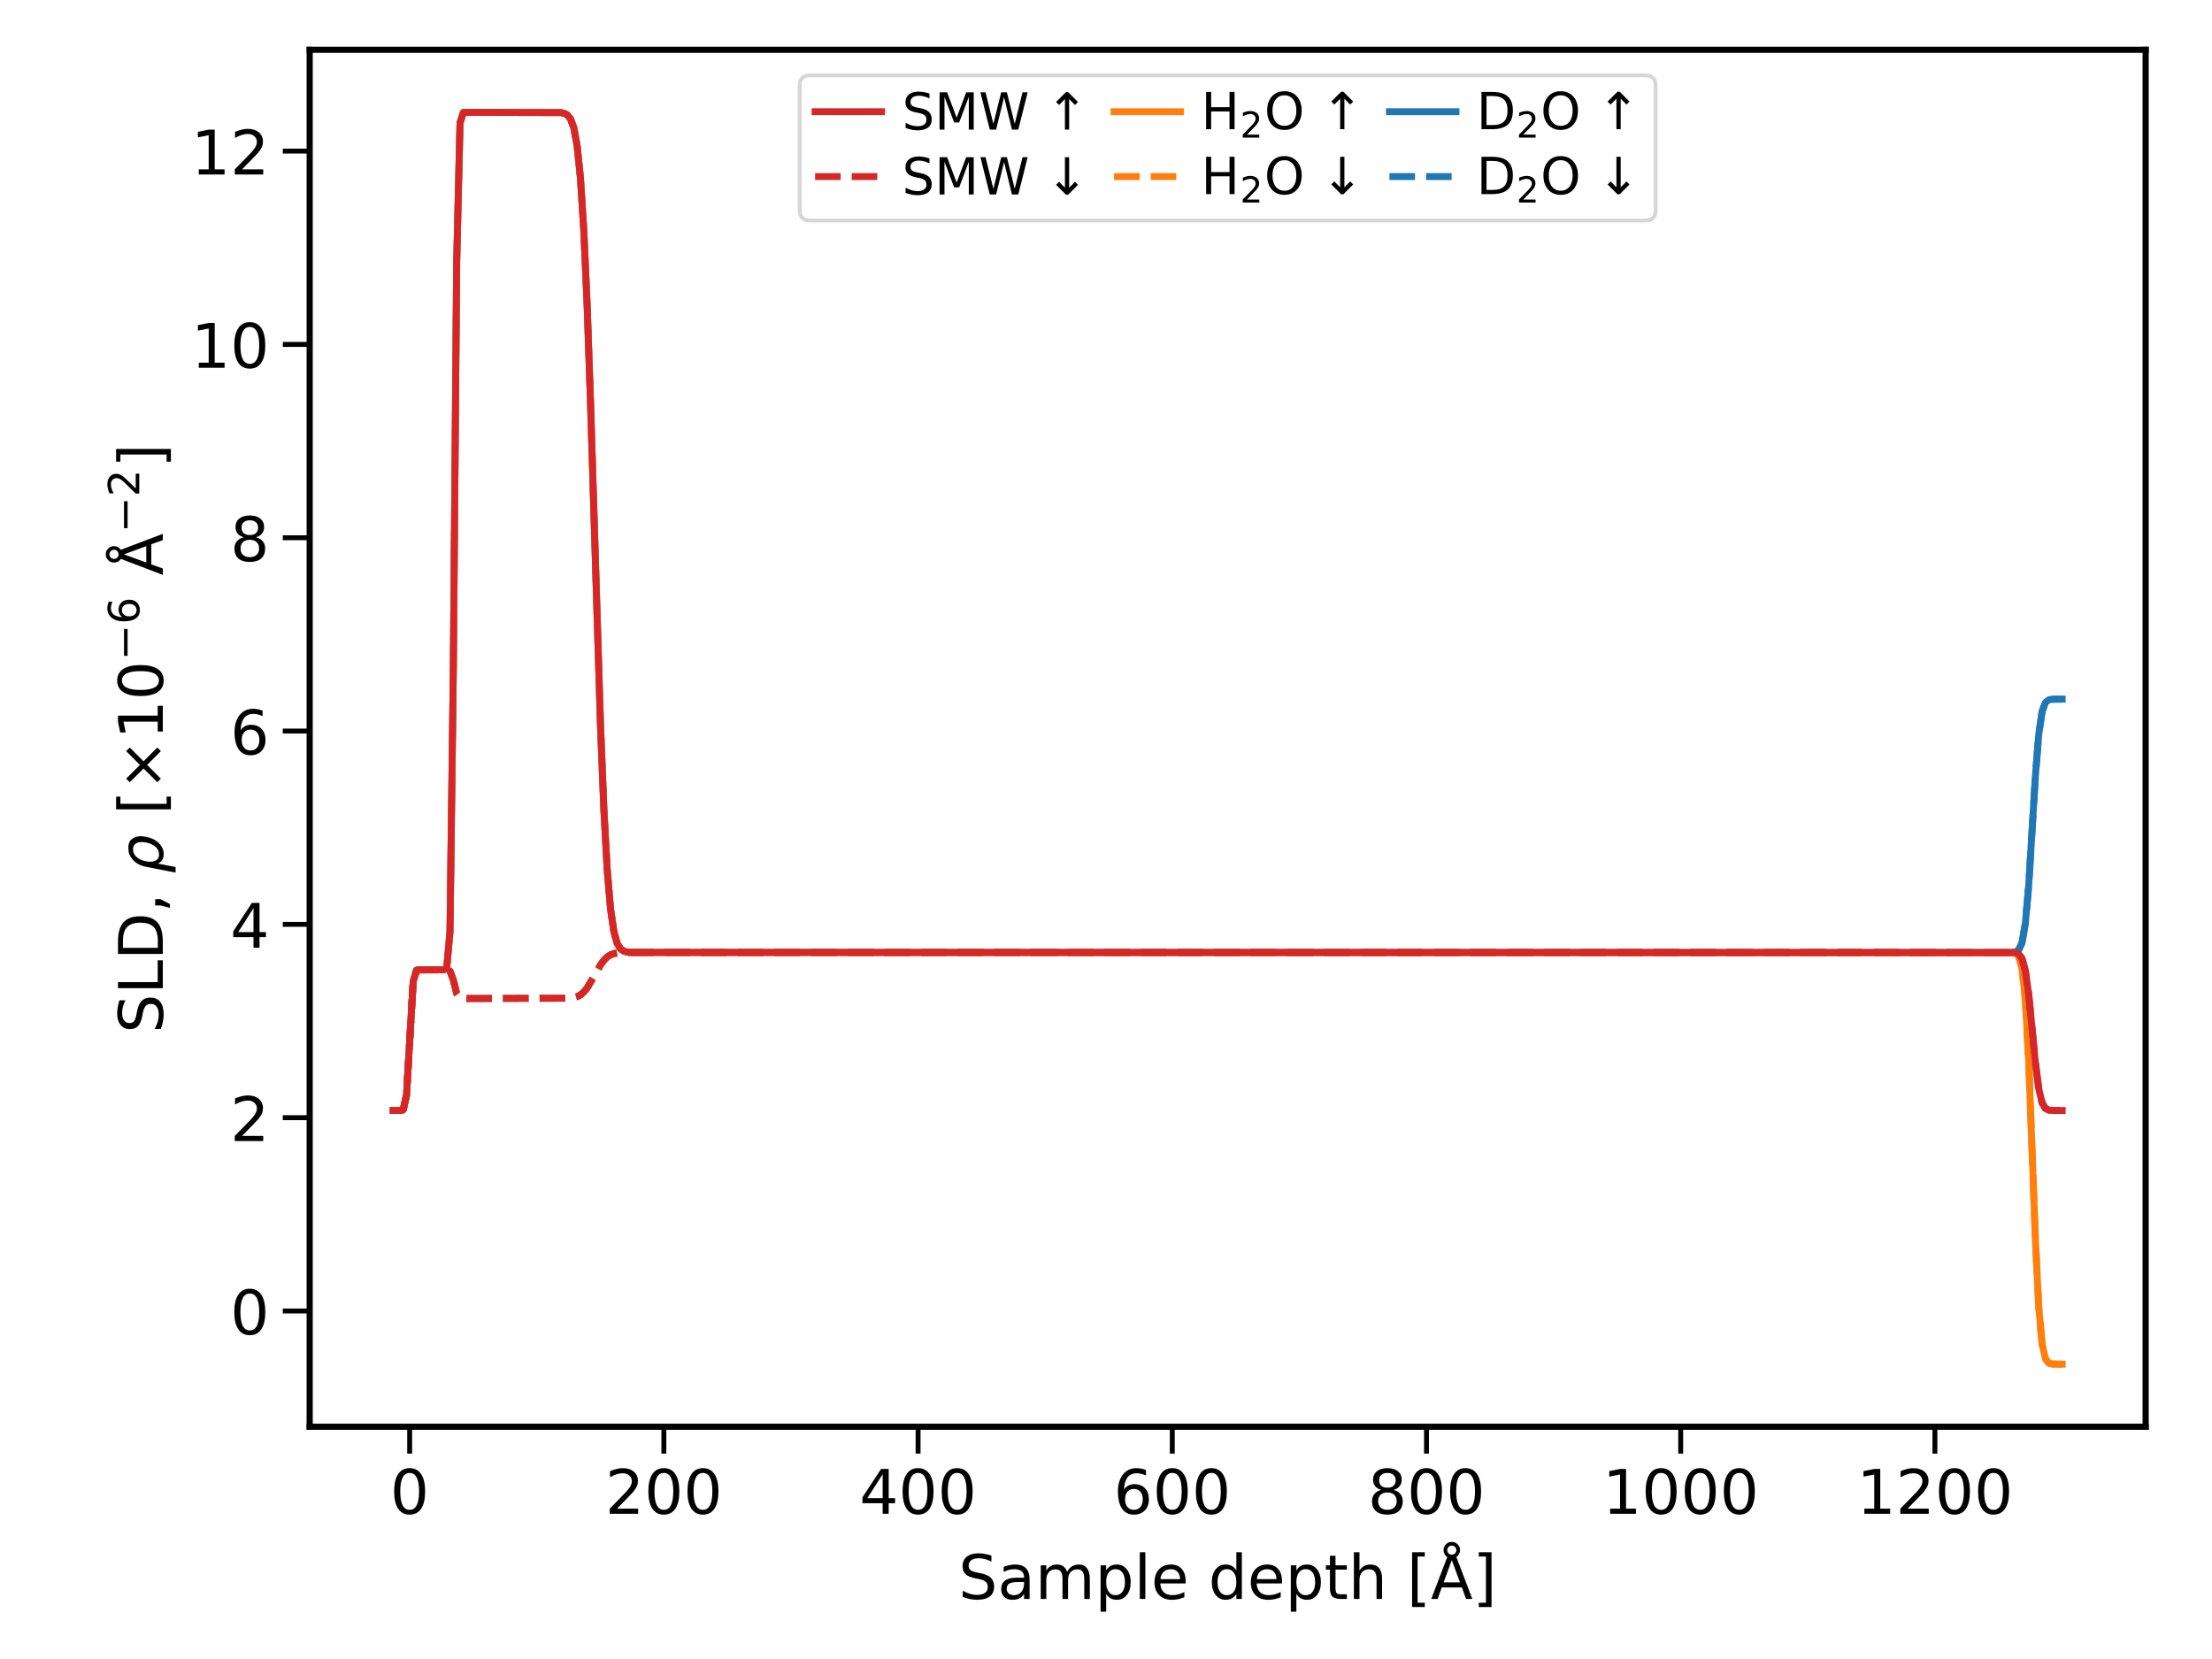
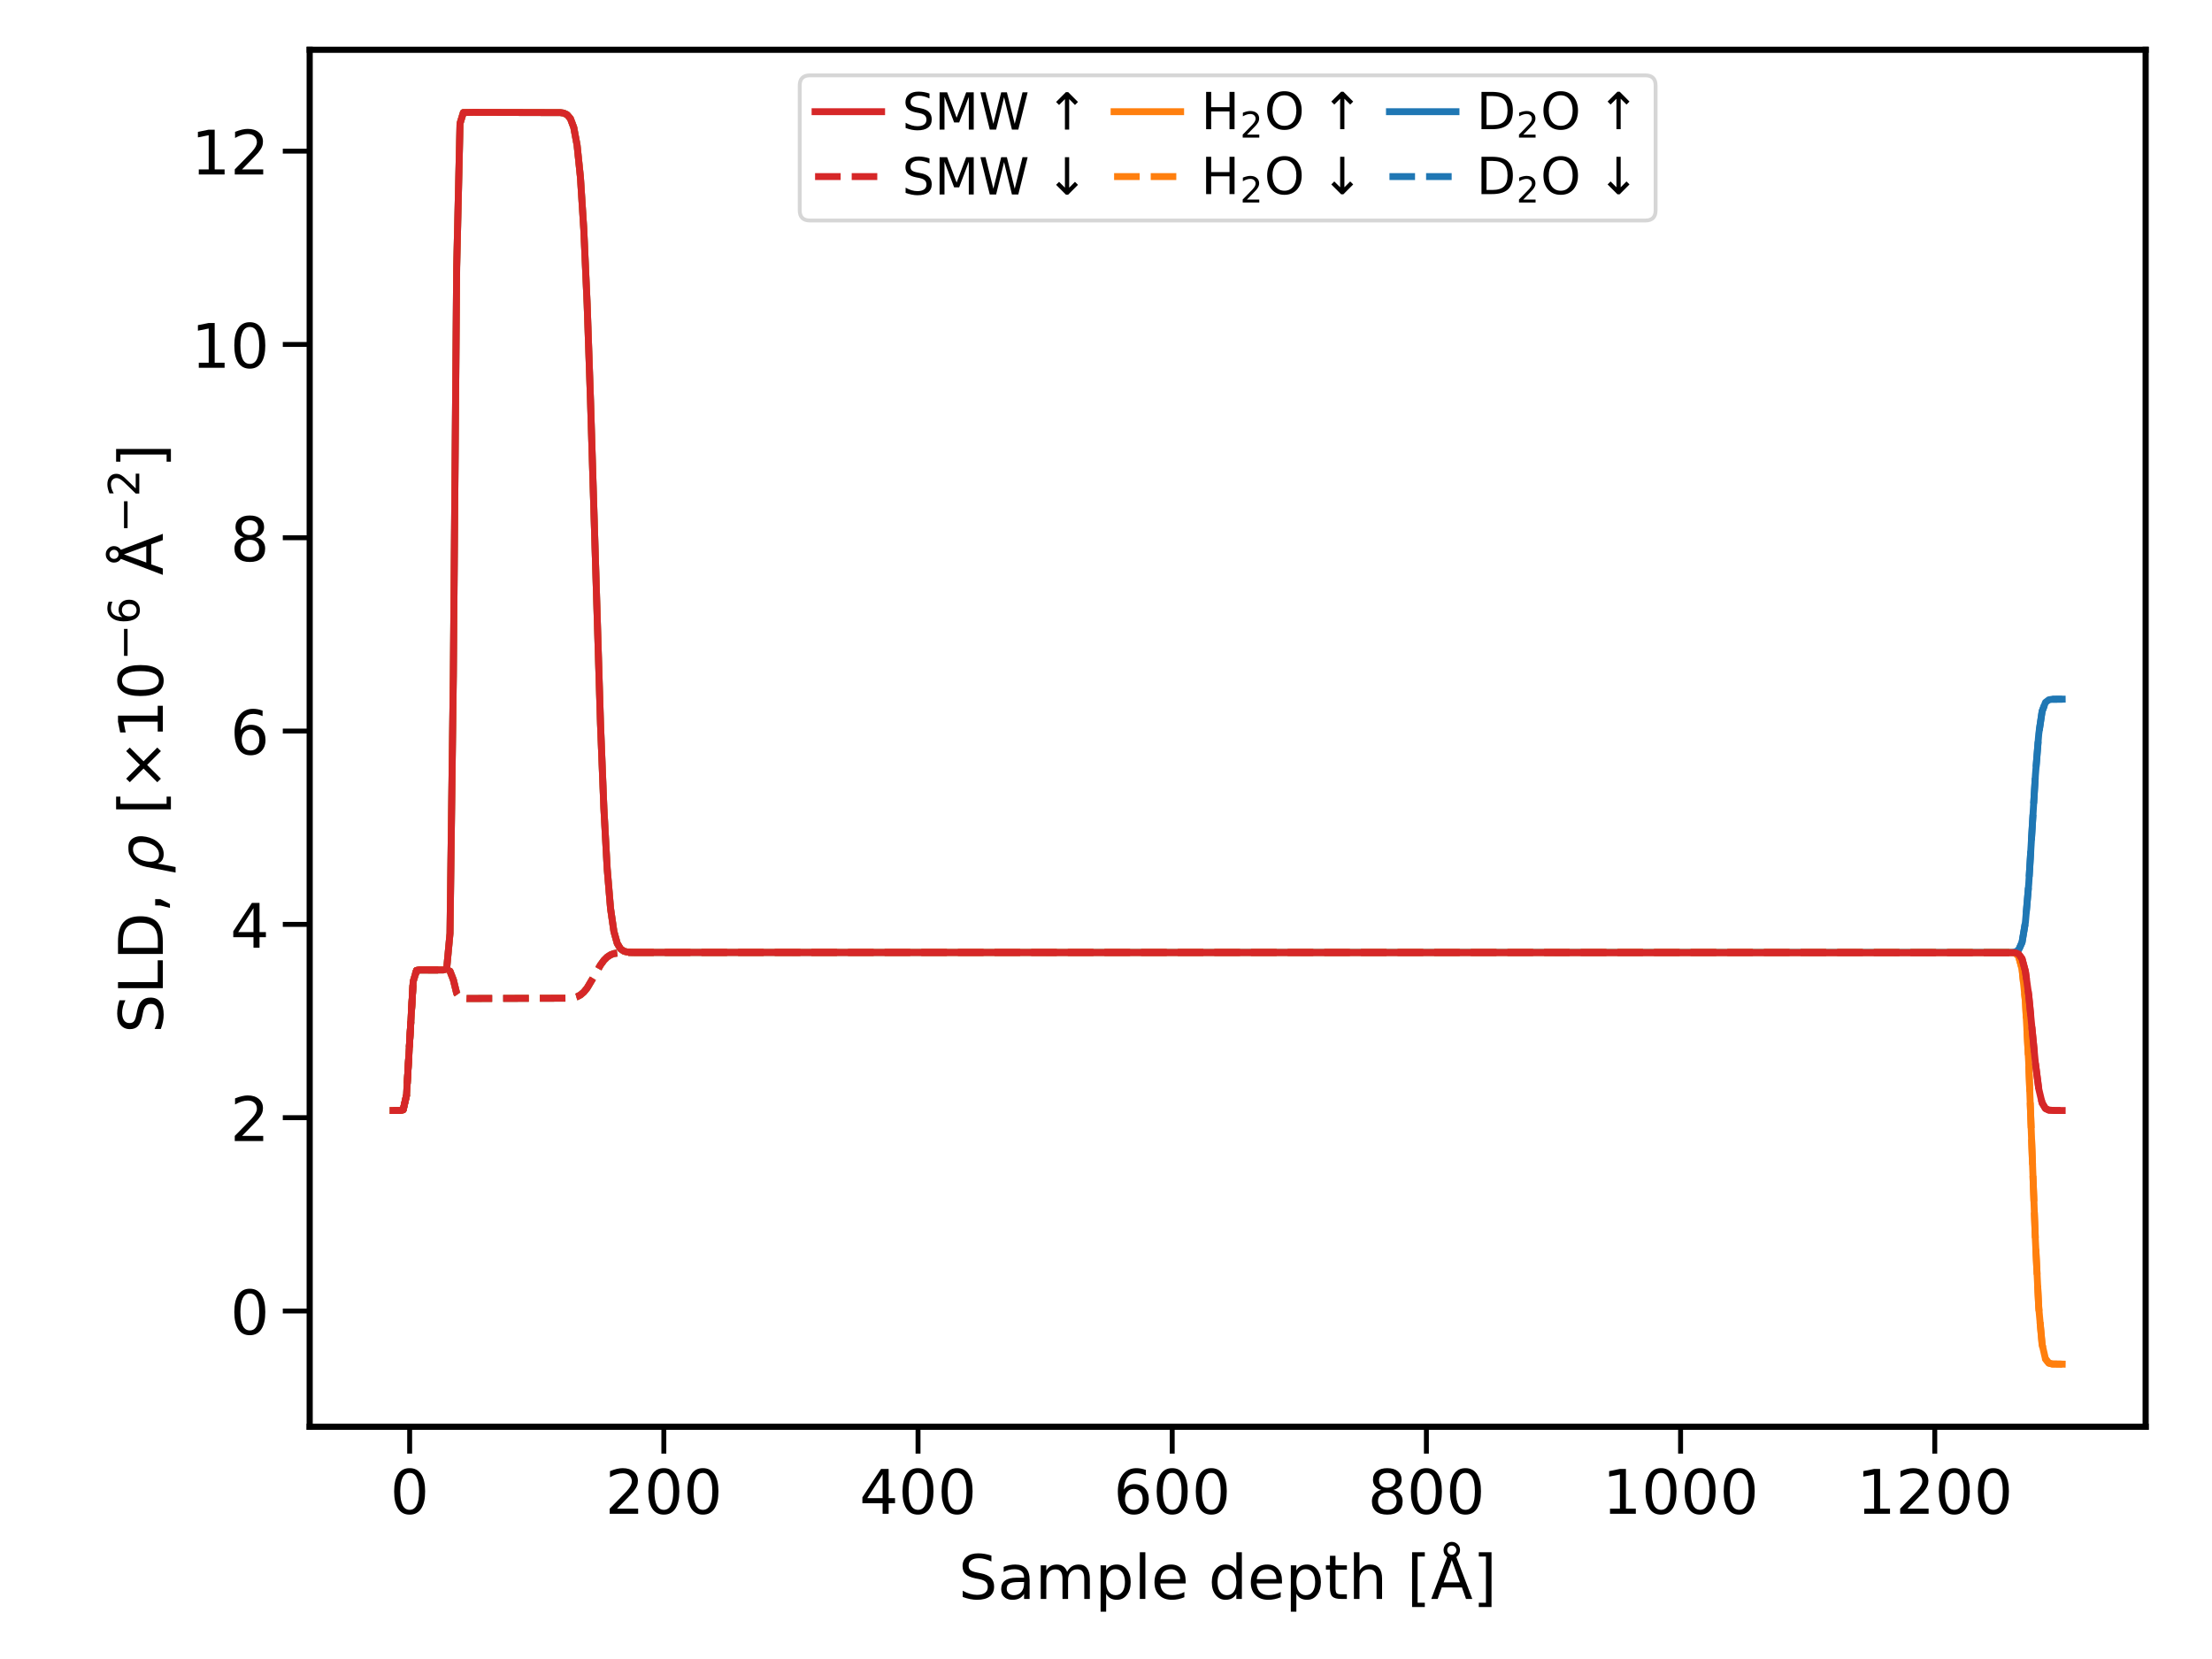
<svg xmlns="http://www.w3.org/2000/svg" xmlns:xlink="http://www.w3.org/1999/xlink" width="576pt" height="432pt" viewBox="0 0 576 432" version="1.1">
  <defs>
    <style type="text/css">*{stroke-linejoin: round; stroke-linecap: butt}</style>
  </defs>
  <g id="figure_1">
    <g id="patch_1">
      <path d="M 0 432  L 576 432  L 576 0  L 0 0  z " style="fill: #ffffff" />
    </g>
    <g id="axes_1">
      <g id="patch_2">
        <path d="M 80.64 371.52  L 558.72 371.52  L 558.72 12.96  L 80.64 12.96  z " style="fill: #ffffff" />
      </g>
      <g id="matplotlib.axis_1">
        <g id="xtick_1">
          <g id="line2d_1">
            <defs>
-               <path id="mbe1276b8e7" d="M 0 0  L 0 7  " style="stroke: #000000; stroke-width: 1.28" />
-             </defs>
-             <g>
-               <use xlink:href="#mbe1276b8e7" x="106.674" y="371.52" style="stroke: #000000; stroke-width: 1.28" />
+               <path id="m0b0747b951" d="M 0 0  L 0 7  " style="stroke: #000000; stroke-width: 1.28" />
+             </defs>
+             <g>
+               <use xlink:href="#m0b0747b951" x="106.673" y="371.52" style="stroke: #000000; stroke-width: 1.28" />
            </g>
          </g>
          <g id="text_1">
-             <g transform="translate(101.5836 394.1775) scale(0.16 -0.16)">
+             <g transform="translate(101.5832 394.1775) scale(0.16 -0.16)">
              <defs>
                <path id="DejaVuSans-30" d="M 2034 4250  Q 1547 4250 1301 3770  Q 1056 3291 1056 2328  Q 1056 1369 1301 889  Q 1547 409 2034 409  Q 2525 409 2770 889  Q 3016 1369 3016 2328  Q 3016 3291 2770 3770  Q 2525 4250 2034 4250  z M 2034 4750  Q 2819 4750 3233 4129  Q 3647 3509 3647 2328  Q 3647 1150 3233 529  Q 2819 -91 2034 -91  Q 1250 -91 836 529  Q 422 1150 422 2328  Q 422 3509 836 4129  Q 1250 4750 2034 4750  z " transform="scale(0.015625)" />
              </defs>
              <use xlink:href="#DejaVuSans-30" />
            </g>
          </g>
        </g>
        <g id="xtick_2">
          <g id="line2d_2">
            <g>
-               <use xlink:href="#mbe1276b8e7" x="172.869" y="371.52" style="stroke: #000000; stroke-width: 1.28" />
+               <use xlink:href="#m0b0747b951" x="172.862" y="371.52" style="stroke: #000000; stroke-width: 1.28" />
            </g>
          </g>
          <g id="text_2">
-             <g transform="translate(157.5994 394.1775) scale(0.16 -0.16)">
+             <g transform="translate(157.5924 394.1775) scale(0.16 -0.16)">
              <defs>
                <path id="DejaVuSans-32" d="M 1228 531  L 3431 531  L 3431 0  L 469 0  L 469 531  Q 828 903 1448 1529  Q 2069 2156 2228 2338  Q 2531 2678 2651 2914  Q 2772 3150 2772 3378  Q 2772 3750 2511 3984  Q 2250 4219 1831 4219  Q 1534 4219 1204 4116  Q 875 4013 500 3803  L 500 4441  Q 881 4594 1212 4672  Q 1544 4750 1819 4750  Q 2544 4750 2975 4387  Q 3406 4025 3406 3419  Q 3406 3131 3298 2873  Q 3191 2616 2906 2266  Q 2828 2175 2409 1742  Q 1991 1309 1228 531  z " transform="scale(0.015625)" />
              </defs>
              <use xlink:href="#DejaVuSans-32" />
              <use xlink:href="#DejaVuSans-30" transform="translate(63.62305 0)" />
              <use xlink:href="#DejaVuSans-30" transform="translate(127.2461 0)" />
            </g>
          </g>
        </g>
        <g id="xtick_3">
          <g id="line2d_3">
            <g>
-               <use xlink:href="#mbe1276b8e7" x="239.065" y="371.52" style="stroke: #000000; stroke-width: 1.28" />
+               <use xlink:href="#m0b0747b951" x="239.052" y="371.52" style="stroke: #000000; stroke-width: 1.28" />
            </g>
          </g>
          <g id="text_3">
-             <g transform="translate(223.7952 394.1775) scale(0.16 -0.16)">
+             <g transform="translate(223.7817 394.1775) scale(0.16 -0.16)">
              <defs>
                <path id="DejaVuSans-34" d="M 2419 4116  L 825 1625  L 2419 1625  L 2419 4116  z M 2253 4666  L 3047 4666  L 3047 1625  L 3713 1625  L 3713 1100  L 3047 1100  L 3047 0  L 2419 0  L 2419 1100  L 313 1100  L 313 1709  L 2253 4666  z " transform="scale(0.015625)" />
              </defs>
              <use xlink:href="#DejaVuSans-34" />
              <use xlink:href="#DejaVuSans-30" transform="translate(63.62305 0)" />
              <use xlink:href="#DejaVuSans-30" transform="translate(127.2461 0)" />
            </g>
          </g>
        </g>
        <g id="xtick_4">
          <g id="line2d_4">
            <g>
-               <use xlink:href="#mbe1276b8e7" x="305.261" y="371.52" style="stroke: #000000; stroke-width: 1.28" />
+               <use xlink:href="#m0b0747b951" x="305.241" y="371.52" style="stroke: #000000; stroke-width: 1.28" />
            </g>
          </g>
          <g id="text_4">
-             <g transform="translate(289.9909 394.1775) scale(0.16 -0.16)">
+             <g transform="translate(289.9709 394.1775) scale(0.16 -0.16)">
              <defs>
                <path id="DejaVuSans-36" d="M 2113 2584  Q 1688 2584 1439 2293  Q 1191 2003 1191 1497  Q 1191 994 1439 701  Q 1688 409 2113 409  Q 2538 409 2786 701  Q 3034 994 3034 1497  Q 3034 2003 2786 2293  Q 2538 2584 2113 2584  z M 3366 4563  L 3366 3988  Q 3128 4100 2886 4159  Q 2644 4219 2406 4219  Q 1781 4219 1451 3797  Q 1122 3375 1075 2522  Q 1259 2794 1537 2939  Q 1816 3084 2150 3084  Q 2853 3084 3261 2657  Q 3669 2231 3669 1497  Q 3669 778 3244 343  Q 2819 -91 2113 -91  Q 1303 -91 875 529  Q 447 1150 447 2328  Q 447 3434 972 4092  Q 1497 4750 2381 4750  Q 2619 4750 2861 4703  Q 3103 4656 3366 4563  z " transform="scale(0.015625)" />
              </defs>
              <use xlink:href="#DejaVuSans-36" />
              <use xlink:href="#DejaVuSans-30" transform="translate(63.62305 0)" />
              <use xlink:href="#DejaVuSans-30" transform="translate(127.2461 0)" />
            </g>
          </g>
        </g>
        <g id="xtick_5">
          <g id="line2d_5">
            <g>
-               <use xlink:href="#mbe1276b8e7" x="371.457" y="371.52" style="stroke: #000000; stroke-width: 1.28" />
+               <use xlink:href="#m0b0747b951" x="371.43" y="371.52" style="stroke: #000000; stroke-width: 1.28" />
            </g>
          </g>
          <g id="text_5">
-             <g transform="translate(356.1867 394.1775) scale(0.16 -0.16)">
+             <g transform="translate(356.1601 394.1775) scale(0.16 -0.16)">
              <defs>
                <path id="DejaVuSans-38" d="M 2034 2216  Q 1584 2216 1326 1975  Q 1069 1734 1069 1313  Q 1069 891 1326 650  Q 1584 409 2034 409  Q 2484 409 2743 651  Q 3003 894 3003 1313  Q 3003 1734 2745 1975  Q 2488 2216 2034 2216  z M 1403 2484  Q 997 2584 770 2862  Q 544 3141 544 3541  Q 544 4100 942 4425  Q 1341 4750 2034 4750  Q 2731 4750 3128 4425  Q 3525 4100 3525 3541  Q 3525 3141 3298 2862  Q 3072 2584 2669 2484  Q 3125 2378 3379 2068  Q 3634 1759 3634 1313  Q 3634 634 3220 271  Q 2806 -91 2034 -91  Q 1263 -91 848 271  Q 434 634 434 1313  Q 434 1759 690 2068  Q 947 2378 1403 2484  z M 1172 3481  Q 1172 3119 1398 2916  Q 1625 2713 2034 2713  Q 2441 2713 2670 2916  Q 2900 3119 2900 3481  Q 2900 3844 2670 4047  Q 2441 4250 2034 4250  Q 1625 4250 1398 4047  Q 1172 3844 1172 3481  z " transform="scale(0.015625)" />
              </defs>
              <use xlink:href="#DejaVuSans-38" />
              <use xlink:href="#DejaVuSans-30" transform="translate(63.62305 0)" />
              <use xlink:href="#DejaVuSans-30" transform="translate(127.2461 0)" />
            </g>
          </g>
        </g>
        <g id="xtick_6">
          <g id="line2d_6">
            <g>
-               <use xlink:href="#mbe1276b8e7" x="437.652" y="371.52" style="stroke: #000000; stroke-width: 1.28" />
+               <use xlink:href="#m0b0747b951" x="437.619" y="371.52" style="stroke: #000000; stroke-width: 1.28" />
            </g>
          </g>
          <g id="text_6">
-             <g transform="translate(417.2925 394.1775) scale(0.16 -0.16)">
+             <g transform="translate(417.2594 394.1775) scale(0.16 -0.16)">
              <defs>
                <path id="DejaVuSans-31" d="M 794 531  L 1825 531  L 1825 4091  L 703 3866  L 703 4441  L 1819 4666  L 2450 4666  L 2450 531  L 3481 531  L 3481 0  L 794 0  L 794 531  z " transform="scale(0.015625)" />
              </defs>
              <use xlink:href="#DejaVuSans-31" />
              <use xlink:href="#DejaVuSans-30" transform="translate(63.62305 0)" />
              <use xlink:href="#DejaVuSans-30" transform="translate(127.2461 0)" />
              <use xlink:href="#DejaVuSans-30" transform="translate(190.8691 0)" />
            </g>
          </g>
        </g>
        <g id="xtick_7">
          <g id="line2d_7">
            <g>
-               <use xlink:href="#mbe1276b8e7" x="503.848" y="371.52" style="stroke: #000000; stroke-width: 1.28" />
+               <use xlink:href="#m0b0747b951" x="503.809" y="371.52" style="stroke: #000000; stroke-width: 1.28" />
            </g>
          </g>
          <g id="text_7">
-             <g transform="translate(483.4882 394.1775) scale(0.16 -0.16)">
+             <g transform="translate(483.4486 394.1775) scale(0.16 -0.16)">
              <use xlink:href="#DejaVuSans-31" />
              <use xlink:href="#DejaVuSans-32" transform="translate(63.62305 0)" />
              <use xlink:href="#DejaVuSans-30" transform="translate(127.2461 0)" />
              <use xlink:href="#DejaVuSans-30" transform="translate(190.8691 0)" />
            </g>
          </g>
        </g>
        <g id="text_8">
          <g transform="translate(249.5962 416.3575) scale(0.16 -0.16)">
            <defs>
              <path id="DejaVuSans-53" d="M 3425 4513  L 3425 3897  Q 3066 4069 2747 4153  Q 2428 4238 2131 4238  Q 1616 4238 1336 4038  Q 1056 3838 1056 3469  Q 1056 3159 1242 3001  Q 1428 2844 1947 2747  L 2328 2669  Q 3034 2534 3370 2195  Q 3706 1856 3706 1288  Q 3706 609 3251 259  Q 2797 -91 1919 -91  Q 1588 -91 1214 -16  Q 841 59 441 206  L 441 856  Q 825 641 1194 531  Q 1563 422 1919 422  Q 2459 422 2753 634  Q 3047 847 3047 1241  Q 3047 1584 2836 1778  Q 2625 1972 2144 2069  L 1759 2144  Q 1053 2284 737 2584  Q 422 2884 422 3419  Q 422 4038 858 4394  Q 1294 4750 2059 4750  Q 2388 4750 2728 4690  Q 3069 4631 3425 4513  z " transform="scale(0.015625)" />
              <path id="DejaVuSans-61" d="M 2194 1759  Q 1497 1759 1228 1600  Q 959 1441 959 1056  Q 959 750 1161 570  Q 1363 391 1709 391  Q 2188 391 2477 730  Q 2766 1069 2766 1631  L 2766 1759  L 2194 1759  z M 3341 1997  L 3341 0  L 2766 0  L 2766 531  Q 2569 213 2275 61  Q 1981 -91 1556 -91  Q 1019 -91 701 211  Q 384 513 384 1019  Q 384 1609 779 1909  Q 1175 2209 1959 2209  L 2766 2209  L 2766 2266  Q 2766 2663 2505 2880  Q 2244 3097 1772 3097  Q 1472 3097 1187 3025  Q 903 2953 641 2809  L 641 3341  Q 956 3463 1253 3523  Q 1550 3584 1831 3584  Q 2591 3584 2966 3190  Q 3341 2797 3341 1997  z " transform="scale(0.015625)" />
              <path id="DejaVuSans-6d" d="M 3328 2828  Q 3544 3216 3844 3400  Q 4144 3584 4550 3584  Q 5097 3584 5394 3201  Q 5691 2819 5691 2113  L 5691 0  L 5113 0  L 5113 2094  Q 5113 2597 4934 2840  Q 4756 3084 4391 3084  Q 3944 3084 3684 2787  Q 3425 2491 3425 1978  L 3425 0  L 2847 0  L 2847 2094  Q 2847 2600 2669 2842  Q 2491 3084 2119 3084  Q 1678 3084 1418 2786  Q 1159 2488 1159 1978  L 1159 0  L 581 0  L 581 3500  L 1159 3500  L 1159 2956  Q 1356 3278 1631 3431  Q 1906 3584 2284 3584  Q 2666 3584 2933 3390  Q 3200 3197 3328 2828  z " transform="scale(0.015625)" />
              <path id="DejaVuSans-70" d="M 1159 525  L 1159 -1331  L 581 -1331  L 581 3500  L 1159 3500  L 1159 2969  Q 1341 3281 1617 3432  Q 1894 3584 2278 3584  Q 2916 3584 3314 3078  Q 3713 2572 3713 1747  Q 3713 922 3314 415  Q 2916 -91 2278 -91  Q 1894 -91 1617 61  Q 1341 213 1159 525  z M 3116 1747  Q 3116 2381 2855 2742  Q 2594 3103 2138 3103  Q 1681 3103 1420 2742  Q 1159 2381 1159 1747  Q 1159 1113 1420 752  Q 1681 391 2138 391  Q 2594 391 2855 752  Q 3116 1113 3116 1747  z " transform="scale(0.015625)" />
              <path id="DejaVuSans-6c" d="M 603 4863  L 1178 4863  L 1178 0  L 603 0  L 603 4863  z " transform="scale(0.015625)" />
              <path id="DejaVuSans-65" d="M 3597 1894  L 3597 1613  L 953 1613  Q 991 1019 1311 708  Q 1631 397 2203 397  Q 2534 397 2845 478  Q 3156 559 3463 722  L 3463 178  Q 3153 47 2828 -22  Q 2503 -91 2169 -91  Q 1331 -91 842 396  Q 353 884 353 1716  Q 353 2575 817 3079  Q 1281 3584 2069 3584  Q 2775 3584 3186 3129  Q 3597 2675 3597 1894  z M 3022 2063  Q 3016 2534 2758 2815  Q 2500 3097 2075 3097  Q 1594 3097 1305 2825  Q 1016 2553 972 2059  L 3022 2063  z " transform="scale(0.015625)" />
              <path id="DejaVuSans-20" transform="scale(0.015625)" />
              <path id="DejaVuSans-64" d="M 2906 2969  L 2906 4863  L 3481 4863  L 3481 0  L 2906 0  L 2906 525  Q 2725 213 2448 61  Q 2172 -91 1784 -91  Q 1150 -91 751 415  Q 353 922 353 1747  Q 353 2572 751 3078  Q 1150 3584 1784 3584  Q 2172 3584 2448 3432  Q 2725 3281 2906 2969  z M 947 1747  Q 947 1113 1208 752  Q 1469 391 1925 391  Q 2381 391 2643 752  Q 2906 1113 2906 1747  Q 2906 2381 2643 2742  Q 2381 3103 1925 3103  Q 1469 3103 1208 2742  Q 947 2381 947 1747  z " transform="scale(0.015625)" />
              <path id="DejaVuSans-74" d="M 1172 4494  L 1172 3500  L 2356 3500  L 2356 3053  L 1172 3053  L 1172 1153  Q 1172 725 1289 603  Q 1406 481 1766 481  L 2356 481  L 2356 0  L 1766 0  Q 1100 0 847 248  Q 594 497 594 1153  L 594 3053  L 172 3053  L 172 3500  L 594 3500  L 594 4494  L 1172 4494  z " transform="scale(0.015625)" />
              <path id="DejaVuSans-68" d="M 3513 2113  L 3513 0  L 2938 0  L 2938 2094  Q 2938 2591 2744 2837  Q 2550 3084 2163 3084  Q 1697 3084 1428 2787  Q 1159 2491 1159 1978  L 1159 0  L 581 0  L 581 4863  L 1159 4863  L 1159 2956  Q 1366 3272 1645 3428  Q 1925 3584 2291 3584  Q 2894 3584 3203 3211  Q 3513 2838 3513 2113  z " transform="scale(0.015625)" />
              <path id="DejaVuSans-5b" d="M 550 4863  L 1875 4863  L 1875 4416  L 1125 4416  L 1125 -397  L 1875 -397  L 1875 -844  L 550 -844  L 550 4863  z " transform="scale(0.015625)" />
              <path id="DejaVuSans-c5" d="M 2663 5081  Q 2663 5278 2523 5417  Q 2384 5556 2188 5556  Q 1988 5556 1852 5420  Q 1716 5284 1716 5081  Q 1716 4884 1853 4746  Q 1991 4609 2188 4609  Q 2384 4609 2523 4746  Q 2663 4884 2663 5081  z M 2188 4044  L 1338 1722  L 3041 1722  L 2188 4044  z M 1716 4366  Q 1525 4494 1428 4673  Q 1331 4853 1331 5081  Q 1331 5441 1579 5691  Q 1828 5941 2188 5941  Q 2544 5941 2795 5689  Q 3047 5438 3047 5081  Q 3047 4863 2948 4678  Q 2850 4494 2663 4366  L 4325 0  L 3669 0  L 3244 1197  L 1141 1197  L 716 0  L 50 0  L 1716 4366  z " transform="scale(0.015625)" />
              <path id="DejaVuSans-5d" d="M 1947 4863  L 1947 -844  L 622 -844  L 622 -397  L 1369 -397  L 1369 4416  L 622 4416  L 622 4863  L 1947 4863  z " transform="scale(0.015625)" />
            </defs>
            <use xlink:href="#DejaVuSans-53" />
            <use xlink:href="#DejaVuSans-61" transform="translate(63.47656 0)" />
            <use xlink:href="#DejaVuSans-6d" transform="translate(124.7559 0)" />
            <use xlink:href="#DejaVuSans-70" transform="translate(222.168 0)" />
            <use xlink:href="#DejaVuSans-6c" transform="translate(285.6445 0)" />
            <use xlink:href="#DejaVuSans-65" transform="translate(313.4277 0)" />
            <use xlink:href="#DejaVuSans-20" transform="translate(374.9512 0)" />
            <use xlink:href="#DejaVuSans-64" transform="translate(406.7383 0)" />
            <use xlink:href="#DejaVuSans-65" transform="translate(470.2148 0)" />
            <use xlink:href="#DejaVuSans-70" transform="translate(531.7383 0)" />
            <use xlink:href="#DejaVuSans-74" transform="translate(595.2148 0)" />
            <use xlink:href="#DejaVuSans-68" transform="translate(634.4238 0)" />
            <use xlink:href="#DejaVuSans-20" transform="translate(697.8027 0)" />
            <use xlink:href="#DejaVuSans-5b" transform="translate(729.5898 0)" />
            <use xlink:href="#DejaVuSans-c5" transform="translate(768.6035 0)" />
            <use xlink:href="#DejaVuSans-5d" transform="translate(837.0117 0)" />
          </g>
        </g>
      </g>
      <g id="matplotlib.axis_2">
        <g id="ytick_1">
          <g id="line2d_8">
            <defs>
-               <path id="m4beed87102" d="M 0 0  L -7 0  " style="stroke: #000000; stroke-width: 1.28" />
-             </defs>
-             <g>
-               <use xlink:href="#m4beed87102" x="80.64" y="341.379" style="stroke: #000000; stroke-width: 1.28" />
+               <path id="me3e2c4d3cc" d="M 0 0  L -7 0  " style="stroke: #000000; stroke-width: 1.28" />
+             </defs>
+             <g>
+               <use xlink:href="#me3e2c4d3cc" x="80.64" y="341.379" style="stroke: #000000; stroke-width: 1.28" />
            </g>
          </g>
          <g id="text_9">
-             <g transform="translate(59.96 347.4576) scale(0.16 -0.16)">
+             <g transform="translate(59.96 347.458) scale(0.16 -0.16)">
              <use xlink:href="#DejaVuSans-30" />
            </g>
          </g>
        </g>
        <g id="ytick_2">
          <g id="line2d_9">
            <g>
-               <use xlink:href="#m4beed87102" x="80.64" y="291.041" style="stroke: #000000; stroke-width: 1.28" />
+               <use xlink:href="#me3e2c4d3cc" x="80.64" y="291.043" style="stroke: #000000; stroke-width: 1.28" />
            </g>
          </g>
          <g id="text_10">
-             <g transform="translate(59.96 297.1195) scale(0.16 -0.16)">
+             <g transform="translate(59.96 297.1214) scale(0.16 -0.16)">
              <use xlink:href="#DejaVuSans-32" />
            </g>
          </g>
        </g>
        <g id="ytick_3">
          <g id="line2d_10">
            <g>
-               <use xlink:href="#m4beed87102" x="80.64" y="240.703" style="stroke: #000000; stroke-width: 1.28" />
+               <use xlink:href="#me3e2c4d3cc" x="80.64" y="240.706" style="stroke: #000000; stroke-width: 1.28" />
            </g>
          </g>
          <g id="text_11">
-             <g transform="translate(59.96 246.7814) scale(0.16 -0.16)">
+             <g transform="translate(59.96 246.7848) scale(0.16 -0.16)">
              <use xlink:href="#DejaVuSans-34" />
            </g>
          </g>
        </g>
        <g id="ytick_4">
          <g id="line2d_11">
            <g>
-               <use xlink:href="#m4beed87102" x="80.64" y="190.364" style="stroke: #000000; stroke-width: 1.28" />
+               <use xlink:href="#me3e2c4d3cc" x="80.64" y="190.369" style="stroke: #000000; stroke-width: 1.28" />
            </g>
          </g>
          <g id="text_12">
-             <g transform="translate(59.96 196.4432) scale(0.16 -0.16)">
+             <g transform="translate(59.96 196.4482) scale(0.16 -0.16)">
              <use xlink:href="#DejaVuSans-36" />
            </g>
          </g>
        </g>
        <g id="ytick_5">
          <g id="line2d_12">
            <g>
-               <use xlink:href="#m4beed87102" x="80.64" y="140.026" style="stroke: #000000; stroke-width: 1.28" />
+               <use xlink:href="#me3e2c4d3cc" x="80.64" y="140.033" style="stroke: #000000; stroke-width: 1.28" />
            </g>
          </g>
          <g id="text_13">
-             <g transform="translate(59.96 146.1051) scale(0.16 -0.16)">
+             <g transform="translate(59.96 146.1116) scale(0.16 -0.16)">
              <use xlink:href="#DejaVuSans-38" />
            </g>
          </g>
        </g>
        <g id="ytick_6">
          <g id="line2d_13">
            <g>
-               <use xlink:href="#m4beed87102" x="80.64" y="89.688" style="stroke: #000000; stroke-width: 1.28" />
+               <use xlink:href="#me3e2c4d3cc" x="80.64" y="89.696" style="stroke: #000000; stroke-width: 1.28" />
            </g>
          </g>
          <g id="text_14">
-             <g transform="translate(49.78 95.76697) scale(0.16 -0.16)">
+             <g transform="translate(49.78 95.77494) scale(0.16 -0.16)">
              <use xlink:href="#DejaVuSans-31" />
              <use xlink:href="#DejaVuSans-30" transform="translate(63.62305 0)" />
            </g>
          </g>
        </g>
        <g id="ytick_7">
          <g id="line2d_14">
            <g>
-               <use xlink:href="#m4beed87102" x="80.64" y="39.35" style="stroke: #000000; stroke-width: 1.28" />
+               <use xlink:href="#me3e2c4d3cc" x="80.64" y="39.36" style="stroke: #000000; stroke-width: 1.28" />
            </g>
          </g>
          <g id="text_15">
-             <g transform="translate(49.78 45.42884) scale(0.16 -0.16)">
+             <g transform="translate(49.78 45.43832) scale(0.16 -0.16)">
              <use xlink:href="#DejaVuSans-31" />
              <use xlink:href="#DejaVuSans-32" transform="translate(63.62305 0)" />
            </g>
          </g>
        </g>
        <g id="text_16">
          <g transform="translate(42.42 269.04) rotate(-90) scale(0.16 -0.16)">
            <defs>
              <path id="DejaVuSans-4c" d="M 628 4666  L 1259 4666  L 1259 531  L 3531 531  L 3531 0  L 628 0  L 628 4666  z " transform="scale(0.015625)" />
              <path id="DejaVuSans-44" d="M 1259 4147  L 1259 519  L 2022 519  Q 2988 519 3436 956  Q 3884 1394 3884 2338  Q 3884 3275 3436 3711  Q 2988 4147 2022 4147  L 1259 4147  z M 628 4666  L 1925 4666  Q 3281 4666 3915 4102  Q 4550 3538 4550 2338  Q 4550 1131 3912 565  Q 3275 0 1925 0  L 628 0  L 628 4666  z " transform="scale(0.015625)" />
              <path id="DejaVuSans-2c" d="M 750 794  L 1409 794  L 1409 256  L 897 -744  L 494 -744  L 750 256  L 750 794  z " transform="scale(0.015625)" />
              <path id="DejaVuSans-Oblique-3c1" d="M 1203 2875  Q 1453 3194 1981 3475  Q 2188 3584 2756 3584  Q 3394 3584 3694 3078  Q 3994 2572 3834 1747  Q 3672 922 3175 415  Q 2678 -91 2041 -91  Q 1656 -91 1409 63  Q 1163 213 1044 525  L 681 -1331  L 103 -1331  L 697 1716  Q 838 2438 1203 2875  z M 3238 1747  Q 3359 2381 3169 2744  Q 2978 3103 2522 3103  Q 2066 3103 1734 2744  Q 1403 2381 1281 1747  Q 1156 1113 1347 750  Q 1538 391 1994 391  Q 2450 391 2781 750  Q 3113 1113 3238 1747  z " transform="scale(0.015625)" />
              <path id="DejaVuSans-d7" d="M 4488 3438  L 3059 2003  L 4488 575  L 4116 197  L 2681 1631  L 1247 197  L 878 575  L 2303 2003  L 878 3438  L 1247 3816  L 2681 2381  L 4116 3816  L 4488 3438  z " transform="scale(0.015625)" />
              <path id="DejaVuSans-2212" d="M 678 2272  L 4684 2272  L 4684 1741  L 678 1741  L 678 2272  z " transform="scale(0.015625)" />
            </defs>
            <use xlink:href="#DejaVuSans-53" transform="translate(0 0.171875)" />
            <use xlink:href="#DejaVuSans-4c" transform="translate(63.47656 0.171875)" />
            <use xlink:href="#DejaVuSans-44" transform="translate(119.1895 0.171875)" />
            <use xlink:href="#DejaVuSans-2c" transform="translate(196.1914 0.171875)" />
            <use xlink:href="#DejaVuSans-20" transform="translate(227.9785 0.171875)" />
            <use xlink:href="#DejaVuSans-Oblique-3c1" transform="translate(259.7656 0.171875)" />
            <use xlink:href="#DejaVuSans-5b" transform="translate(355.7126 0.171875)" />
            <use xlink:href="#DejaVuSans-d7" transform="translate(394.7262 0.171875)" />
            <use xlink:href="#DejaVuSans-31" transform="translate(478.5153 0.171875)" />
            <use xlink:href="#DejaVuSans-30" transform="translate(542.1383 0.171875)" />
            <use xlink:href="#DejaVuSans-2212" transform="translate(606.7184 38.45312) scale(0.7)" />
            <use xlink:href="#DejaVuSans-36" transform="translate(665.3708 38.45312) scale(0.7)" />
            <use xlink:href="#DejaVuSans-c5" transform="translate(745.1117 0.171875)" />
            <use xlink:href="#DejaVuSans-2212" transform="translate(814.4769 38.45312) scale(0.7)" />
            <use xlink:href="#DejaVuSans-32" transform="translate(873.1292 38.45312) scale(0.7)" />
            <use xlink:href="#DejaVuSans-5d" transform="translate(920.3997 0.171875)" />
          </g>
        </g>
      </g>
      <g id="line2d_15">
-         <path d="M 102.371 289.178  L 104.113 289.176  L 104.984 288.982  L 105.855 285.22  L 107.597 255.535  L 108.468 252.67  L 109.339 252.548  L 116.307 252.557  L 117.178 252.883  L 118.049 255.174  L 118.919 258.708  L 119.79 259.921  L 121.532 260.012  L 148.533 259.922  L 149.404 259.795  L 150.275 259.538  L 151.146 259.074  L 152.017 258.329  L 152.888 257.259  L 154.63 254.318  L 156.372 251.251  L 157.243 250.06  L 158.114 249.194  L 158.984 248.631  L 159.855 248.306  L 161.597 248.059  L 165.081 248.01  L 489.956 248.01  L 523.924 247.993  L 524.795 247.89  L 525.666 247.368  L 526.537 245.456  L 527.408 240.355  L 528.279 230.446  L 530.021 201.997  L 530.892 191.171  L 531.763 185.258  L 532.634 182.907  L 533.505 182.227  L 534.376 182.083  L 536.989 182.059  L 536.989 182.059  " clip-path="url(#p09c1b38171)" style="fill: none; stroke-dasharray: 6.66,2.88; stroke-dashoffset: 0; stroke: #1f77b4; stroke-width: 1.8" />
+         <path d="M 102.371 289.18  L 104.113 289.178  L 104.984 288.984  L 105.855 285.221  L 107.597 255.557  L 108.468 252.698  L 109.339 252.576  L 116.307 252.584  L 117.178 252.893  L 118.049 255.126  L 118.919 258.665  L 119.79 259.914  L 121.532 260.01  L 148.533 259.922  L 149.404 259.795  L 150.275 259.54  L 151.146 259.081  L 152.017 258.34  L 152.888 257.275  L 154.63 254.341  L 156.372 251.272  L 157.243 250.077  L 158.114 249.206  L 158.984 248.639  L 159.855 248.31  L 161.597 248.061  L 165.081 248.011  L 482.117 248.011  L 523.924 247.993  L 524.795 247.884  L 525.666 247.341  L 526.537 245.374  L 527.408 240.183  L 528.279 230.19  L 530.021 201.796  L 530.892 191.068  L 531.763 185.224  L 532.634 182.902  L 533.505 182.23  L 534.376 182.088  L 536.989 182.064  L 536.989 182.064  " clip-path="url(#pd4b44c6c73)" style="fill: none; stroke-dasharray: 6.66,2.88; stroke-dashoffset: 0; stroke: #1f77b4; stroke-width: 1.8" />
      </g>
      <g id="line2d_16">
-         <path d="M 102.371 289.178  L 104.113 289.176  L 104.984 288.982  L 105.855 285.22  L 107.597 255.535  L 108.468 252.67  L 109.339 252.548  L 115.436 252.546  L 116.307 252.257  L 117.178 242.511  L 118.049 173.971  L 118.919 68.277  L 119.79 31.978  L 120.661 29.298  L 123.274 29.258  L 145.92 29.32  L 146.791 29.463  L 147.662 29.869  L 148.533 30.897  L 149.404 33.22  L 150.275 37.907  L 151.146 46.351  L 152.017 59.932  L 152.888 79.432  L 153.759 104.428  L 156.372 188.928  L 157.243 210.643  L 158.114 226.431  L 158.984 236.679  L 159.855 242.618  L 160.726 245.691  L 161.597 247.11  L 162.468 247.696  L 163.339 247.911  L 165.081 248.003  L 183.372 248.01  L 523.924 247.993  L 524.795 247.89  L 525.666 247.368  L 526.537 245.456  L 527.408 240.355  L 528.279 230.446  L 530.021 201.997  L 530.892 191.171  L 531.763 185.258  L 532.634 182.907  L 533.505 182.227  L 534.376 182.083  L 536.989 182.059  L 536.989 182.059  " clip-path="url(#p09c1b38171)" style="fill: none; stroke: #1f77b4; stroke-width: 1.8; stroke-linecap: square" />
+         <path d="M 102.371 289.18  L 104.113 289.178  L 104.984 288.984  L 105.855 285.221  L 107.597 255.557  L 108.468 252.698  L 109.339 252.576  L 115.436 252.574  L 116.307 252.307  L 117.178 243.036  L 118.049 175.961  L 118.919 69.664  L 119.79 32.15  L 120.661 29.302  L 123.274 29.258  L 145.92 29.319  L 146.791 29.46  L 147.662 29.861  L 148.533 30.878  L 149.404 33.178  L 150.275 37.826  L 151.146 46.208  L 152.017 59.708  L 152.888 79.119  L 153.759 104.04  L 156.372 188.555  L 157.243 210.35  L 158.114 226.227  L 158.984 236.552  L 159.855 242.548  L 160.726 245.657  L 161.597 247.096  L 162.468 247.691  L 163.339 247.91  L 165.081 248.003  L 183.372 248.011  L 523.924 247.993  L 524.795 247.884  L 525.666 247.341  L 526.537 245.374  L 527.408 240.183  L 528.279 230.19  L 530.021 201.796  L 530.892 191.068  L 531.763 185.224  L 532.634 182.902  L 533.505 182.23  L 534.376 182.088  L 536.989 182.064  L 536.989 182.064  " clip-path="url(#pd4b44c6c73)" style="fill: none; stroke: #1f77b4; stroke-width: 1.8; stroke-linecap: square" />
      </g>
      <g id="line2d_17">
-         <path d="M 102.371 289.178  L 104.113 289.176  L 104.984 288.982  L 105.855 285.22  L 107.597 255.535  L 108.468 252.67  L 109.339 252.548  L 116.307 252.557  L 117.178 252.883  L 118.049 255.174  L 118.919 258.708  L 119.79 259.921  L 121.532 260.012  L 148.533 259.922  L 149.404 259.795  L 150.275 259.538  L 151.146 259.074  L 152.017 258.329  L 152.888 257.259  L 154.63 254.318  L 156.372 251.251  L 157.243 250.06  L 158.114 249.194  L 158.984 248.631  L 159.855 248.306  L 161.597 248.059  L 165.081 248.01  L 489.956 248.01  L 523.924 248.037  L 524.795 248.205  L 525.666 249.053  L 526.537 252.161  L 527.408 260.454  L 528.279 276.562  L 530.021 322.81  L 530.892 340.409  L 531.763 350.021  L 532.634 353.843  L 533.505 354.949  L 534.376 355.182  L 536.989 355.222  L 536.989 355.222  " clip-path="url(#p09c1b38171)" style="fill: none; stroke-dasharray: 6.66,2.88; stroke-dashoffset: 0; stroke: #ff7f0e; stroke-width: 1.8" />
+         <path d="M 102.371 289.18  L 104.113 289.178  L 104.984 288.984  L 105.855 285.221  L 107.597 255.557  L 108.468 252.698  L 109.339 252.576  L 116.307 252.584  L 117.178 252.893  L 118.049 255.126  L 118.919 258.665  L 119.79 259.914  L 121.532 260.01  L 148.533 259.922  L 149.404 259.795  L 150.275 259.54  L 151.146 259.081  L 152.017 258.34  L 152.888 257.275  L 154.63 254.341  L 156.372 251.272  L 157.243 250.077  L 158.114 249.206  L 158.984 248.639  L 159.855 248.31  L 161.597 248.061  L 165.081 248.011  L 482.117 248.011  L 523.924 248.04  L 524.795 248.217  L 525.666 249.1  L 526.537 252.297  L 527.408 260.736  L 528.279 276.982  L 530.021 323.142  L 530.892 340.584  L 531.763 350.085  L 532.634 353.859  L 533.505 354.951  L 534.376 355.182  L 536.989 355.222  L 536.989 355.222  " clip-path="url(#pd4b44c6c73)" style="fill: none; stroke-dasharray: 6.66,2.88; stroke-dashoffset: 0; stroke: #ff7f0e; stroke-width: 1.8" />
      </g>
      <g id="line2d_18">
-         <path d="M 102.371 289.178  L 104.113 289.176  L 104.984 288.982  L 105.855 285.22  L 107.597 255.535  L 108.468 252.67  L 109.339 252.548  L 115.436 252.546  L 116.307 252.257  L 117.178 242.511  L 118.049 173.971  L 118.919 68.277  L 119.79 31.978  L 120.661 29.298  L 123.274 29.258  L 145.92 29.32  L 146.791 29.463  L 147.662 29.869  L 148.533 30.897  L 149.404 33.22  L 150.275 37.907  L 151.146 46.351  L 152.017 59.932  L 152.888 79.432  L 153.759 104.428  L 156.372 188.928  L 157.243 210.643  L 158.114 226.431  L 158.984 236.679  L 159.855 242.618  L 160.726 245.691  L 161.597 247.11  L 162.468 247.696  L 163.339 247.911  L 165.081 248.003  L 183.372 248.01  L 523.924 248.037  L 524.795 248.205  L 525.666 249.053  L 526.537 252.161  L 527.408 260.454  L 528.279 276.562  L 530.021 322.81  L 530.892 340.409  L 531.763 350.021  L 532.634 353.843  L 533.505 354.949  L 534.376 355.182  L 536.989 355.222  L 536.989 355.222  " clip-path="url(#p09c1b38171)" style="fill: none; stroke: #ff7f0e; stroke-width: 1.8; stroke-linecap: square" />
+         <path d="M 102.371 289.18  L 104.113 289.178  L 104.984 288.984  L 105.855 285.221  L 107.597 255.557  L 108.468 252.698  L 109.339 252.576  L 115.436 252.574  L 116.307 252.307  L 117.178 243.036  L 118.049 175.961  L 118.919 69.664  L 119.79 32.15  L 120.661 29.302  L 123.274 29.258  L 145.92 29.319  L 146.791 29.46  L 147.662 29.861  L 148.533 30.878  L 149.404 33.178  L 150.275 37.826  L 151.146 46.208  L 152.017 59.708  L 152.888 79.119  L 153.759 104.04  L 156.372 188.555  L 157.243 210.35  L 158.114 226.227  L 158.984 236.552  L 159.855 242.548  L 160.726 245.657  L 161.597 247.096  L 162.468 247.691  L 163.339 247.91  L 165.081 248.003  L 183.372 248.011  L 523.924 248.04  L 524.795 248.217  L 525.666 249.1  L 526.537 252.297  L 527.408 260.736  L 528.279 276.982  L 530.021 323.142  L 530.892 340.584  L 531.763 350.085  L 532.634 353.859  L 533.505 354.951  L 534.376 355.182  L 536.989 355.222  L 536.989 355.222  " clip-path="url(#pd4b44c6c73)" style="fill: none; stroke: #ff7f0e; stroke-width: 1.8; stroke-linecap: square" />
      </g>
      <g id="line2d_19">
-         <path d="M 102.371 289.178  L 104.113 289.176  L 104.984 288.982  L 105.855 285.22  L 107.597 255.535  L 108.468 252.67  L 109.339 252.548  L 116.307 252.557  L 117.178 252.883  L 118.049 255.174  L 118.919 258.708  L 119.79 259.921  L 121.532 260.012  L 148.533 259.922  L 149.404 259.795  L 150.275 259.538  L 151.146 259.074  L 152.017 258.329  L 152.888 257.259  L 154.63 254.318  L 156.372 251.251  L 157.243 250.06  L 158.114 249.194  L 158.984 248.631  L 159.855 248.306  L 161.597 248.059  L 165.081 248.01  L 489.956 248.01  L 524.795 248.085  L 525.666 248.41  L 526.537 249.604  L 527.408 252.788  L 528.279 258.974  L 530.021 276.732  L 530.892 283.49  L 531.763 287.181  L 532.634 288.649  L 533.505 289.073  L 535.247 289.177  L 536.989 289.178  L 536.989 289.178  " clip-path="url(#p09c1b38171)" style="fill: none; stroke-dasharray: 6.66,2.88; stroke-dashoffset: 0; stroke: #d62728; stroke-width: 1.8" />
+         <path d="M 102.371 289.18  L 104.113 289.178  L 104.984 288.984  L 105.855 285.221  L 107.597 255.557  L 108.468 252.698  L 109.339 252.576  L 116.307 252.584  L 117.178 252.893  L 118.049 255.126  L 118.919 258.665  L 119.79 259.914  L 121.532 260.01  L 148.533 259.922  L 149.404 259.795  L 150.275 259.54  L 151.146 259.081  L 152.017 258.34  L 152.888 257.275  L 154.63 254.341  L 156.372 251.272  L 157.243 250.077  L 158.114 249.206  L 158.984 248.639  L 159.855 248.31  L 161.597 248.061  L 165.081 248.011  L 482.117 248.011  L 524.795 248.09  L 525.666 248.429  L 526.537 249.657  L 527.408 252.897  L 528.279 259.136  L 530.021 276.861  L 530.892 283.559  L 531.763 287.208  L 532.634 288.657  L 533.505 289.076  L 535.247 289.179  L 536.989 289.18  L 536.989 289.18  " clip-path="url(#pd4b44c6c73)" style="fill: none; stroke-dasharray: 6.66,2.88; stroke-dashoffset: 0; stroke: #d62728; stroke-width: 1.8" />
      </g>
      <g id="line2d_20">
-         <path d="M 102.371 289.178  L 104.113 289.176  L 104.984 288.982  L 105.855 285.22  L 107.597 255.535  L 108.468 252.67  L 109.339 252.548  L 115.436 252.546  L 116.307 252.257  L 117.178 242.511  L 118.049 173.971  L 118.919 68.277  L 119.79 31.978  L 120.661 29.298  L 123.274 29.258  L 145.92 29.32  L 146.791 29.463  L 147.662 29.869  L 148.533 30.897  L 149.404 33.22  L 150.275 37.907  L 151.146 46.351  L 152.017 59.932  L 152.888 79.432  L 153.759 104.428  L 156.372 188.928  L 157.243 210.643  L 158.114 226.431  L 158.984 236.679  L 159.855 242.618  L 160.726 245.691  L 161.597 247.11  L 162.468 247.696  L 163.339 247.911  L 165.081 248.003  L 183.372 248.01  L 524.795 248.085  L 525.666 248.41  L 526.537 249.604  L 527.408 252.788  L 528.279 258.974  L 530.021 276.732  L 530.892 283.49  L 531.763 287.181  L 532.634 288.649  L 533.505 289.073  L 535.247 289.177  L 536.989 289.178  L 536.989 289.178  " clip-path="url(#p09c1b38171)" style="fill: none; stroke: #d62728; stroke-width: 1.8; stroke-linecap: square" />
+         <path d="M 102.371 289.18  L 104.113 289.178  L 104.984 288.984  L 105.855 285.221  L 107.597 255.557  L 108.468 252.698  L 109.339 252.576  L 115.436 252.574  L 116.307 252.307  L 117.178 243.036  L 118.049 175.961  L 118.919 69.664  L 119.79 32.15  L 120.661 29.302  L 123.274 29.258  L 145.92 29.319  L 146.791 29.46  L 147.662 29.861  L 148.533 30.878  L 149.404 33.178  L 150.275 37.826  L 151.146 46.208  L 152.017 59.708  L 152.888 79.119  L 153.759 104.04  L 156.372 188.555  L 157.243 210.35  L 158.114 226.227  L 158.984 236.552  L 159.855 242.548  L 160.726 245.657  L 161.597 247.096  L 162.468 247.691  L 163.339 247.91  L 165.081 248.003  L 183.372 248.011  L 524.795 248.09  L 525.666 248.429  L 526.537 249.657  L 527.408 252.897  L 528.279 259.136  L 530.021 276.861  L 530.892 283.559  L 531.763 287.208  L 532.634 288.657  L 533.505 289.076  L 535.247 289.179  L 536.989 289.18  L 536.989 289.18  " clip-path="url(#pd4b44c6c73)" style="fill: none; stroke: #d62728; stroke-width: 1.8; stroke-linecap: square" />
      </g>
      <g id="patch_3">
        <path d="M 80.64 371.52  L 80.64 12.96  " style="fill: none; stroke: #000000; stroke-width: 1.6; stroke-linejoin: miter; stroke-linecap: square" />
      </g>
      <g id="patch_4">
        <path d="M 558.72 371.52  L 558.72 12.96  " style="fill: none; stroke: #000000; stroke-width: 1.6; stroke-linejoin: miter; stroke-linecap: square" />
      </g>
      <g id="patch_5">
        <path d="M 80.64 371.52  L 558.72 371.52  " style="fill: none; stroke: #000000; stroke-width: 1.6; stroke-linejoin: miter; stroke-linecap: square" />
      </g>
      <g id="patch_6">
        <path d="M 80.64 12.96  L 558.72 12.96  " style="fill: none; stroke: #000000; stroke-width: 1.6; stroke-linejoin: miter; stroke-linecap: square" />
      </g>
      <g id="legend_1">
        <g id="patch_7">
          <path d="M 210.909 57.417  L 428.451 57.417  Q 431.117 57.417 431.117 54.752  L 431.117 22.29  Q 431.117 19.624 428.451 19.624  L 210.909 19.624  Q 208.243 19.624 208.243 22.29  L 208.243 54.752  Q 208.243 57.417 210.909 57.417  z " style="fill: #ffffff; opacity: 0.8; stroke: #cccccc; stroke-linejoin: miter" />
        </g>
        <g id="line2d_21">
          <path d="M 212.242 29.085  L 220.905 29.085  L 229.568 29.085  " style="fill: none; stroke: #d62728; stroke-width: 1.8; stroke-linecap: square" />
        </g>
        <g id="text_17">
          <g transform="translate(234.8993 33.7496) scale(0.13328 -0.13328)">
            <defs>
              <path id="DejaVuSans-4d" d="M 628 4666  L 1569 4666  L 2759 1491  L 3956 4666  L 4897 4666  L 4897 0  L 4281 0  L 4281 4097  L 3078 897  L 2444 897  L 1241 4097  L 1241 0  L 628 0  L 628 4666  z " transform="scale(0.015625)" />
              <path id="DejaVuSans-57" d="M 213 4666  L 850 4666  L 1831 722  L 2809 4666  L 3519 4666  L 4500 722  L 5478 4666  L 6119 4666  L 4947 0  L 4153 0  L 3169 4050  L 2175 0  L 1381 0  L 213 4666  z " transform="scale(0.015625)" />
              <path id="DejaVuSans-2191" d="M 2541 4688  L 2822 4688  L 4047 3456  L 3672 3081  L 2947 3813  L 2947 0  L 2416 0  L 2416 3813  L 1684 3081  L 1309 3456  L 2541 4688  z " transform="scale(0.015625)" />
            </defs>
            <use xlink:href="#DejaVuSans-53" />
            <use xlink:href="#DejaVuSans-4d" transform="translate(63.47656 0)" />
            <use xlink:href="#DejaVuSans-57" transform="translate(149.7559 0)" />
            <use xlink:href="#DejaVuSans-20" transform="translate(248.6328 0)" />
            <use xlink:href="#DejaVuSans-2191" transform="translate(280.4199 0)" />
          </g>
        </g>
        <g id="line2d_22">
          <path d="M 212.242 45.982  L 220.905 45.982  L 229.568 45.982  " style="fill: none; stroke-dasharray: 6.66,2.88; stroke-dashoffset: 0; stroke: #d62728; stroke-width: 1.8" />
        </g>
        <g id="text_18">
          <g transform="translate(234.8993 50.647) scale(0.13328 -0.13328)">
            <defs>
              <path id="DejaVuSans-2193" d="M 2822 -22  L 2541 -22  L 1309 1209  L 1684 1584  L 2416 853  L 2416 4666  L 2947 4666  L 2947 853  L 3672 1584  L 4047 1209  L 2822 -22  z " transform="scale(0.015625)" />
            </defs>
            <use xlink:href="#DejaVuSans-53" />
            <use xlink:href="#DejaVuSans-4d" transform="translate(63.47656 0)" />
            <use xlink:href="#DejaVuSans-57" transform="translate(149.7559 0)" />
            <use xlink:href="#DejaVuSans-20" transform="translate(248.6328 0)" />
            <use xlink:href="#DejaVuSans-2193" transform="translate(280.4199 0)" />
          </g>
        </g>
        <g id="line2d_23">
          <path d="M 290.106 29.085  L 298.77 29.085  L 307.433 29.085  " style="fill: none; stroke: #ff7f0e; stroke-width: 1.8; stroke-linecap: square" />
        </g>
        <g id="text_19">
          <g transform="translate(312.764 33.7496) scale(0.13328 -0.13328)">
            <defs>
              <path id="DejaVuSans-48" d="M 628 4666  L 1259 4666  L 1259 2753  L 3553 2753  L 3553 4666  L 4184 4666  L 4184 0  L 3553 0  L 3553 2222  L 1259 2222  L 1259 0  L 628 0  L 628 4666  z " transform="scale(0.015625)" />
              <path id="DejaVuSans-4f" d="M 2522 4238  Q 1834 4238 1429 3725  Q 1025 3213 1025 2328  Q 1025 1447 1429 934  Q 1834 422 2522 422  Q 3209 422 3611 934  Q 4013 1447 4013 2328  Q 4013 3213 3611 3725  Q 3209 4238 2522 4238  z M 2522 4750  Q 3503 4750 4090 4092  Q 4678 3434 4678 2328  Q 4678 1225 4090 567  Q 3503 -91 2522 -91  Q 1538 -91 948 565  Q 359 1222 359 2328  Q 359 3434 948 4092  Q 1538 4750 2522 4750  z " transform="scale(0.015625)" />
            </defs>
            <use xlink:href="#DejaVuSans-48" transform="translate(0 0.78125)" />
            <use xlink:href="#DejaVuSans-32" transform="translate(76.15234 -15.625) scale(0.7)" />
            <use xlink:href="#DejaVuSans-4f" transform="translate(123.4229 0.78125)" />
            <use xlink:href="#DejaVuSans-20" transform="translate(202.1338 0.78125)" />
            <use xlink:href="#DejaVuSans-2191" transform="translate(233.9209 0.78125)" />
          </g>
        </g>
        <g id="line2d_24">
          <path d="M 290.106 45.982  L 298.77 45.982  L 307.433 45.982  " style="fill: none; stroke-dasharray: 6.66,2.88; stroke-dashoffset: 0; stroke: #ff7f0e; stroke-width: 1.8" />
        </g>
        <g id="text_20">
          <g transform="translate(312.764 50.647) scale(0.13328 -0.13328)">
            <use xlink:href="#DejaVuSans-48" transform="translate(0 0.78125)" />
            <use xlink:href="#DejaVuSans-32" transform="translate(76.15234 -15.625) scale(0.7)" />
            <use xlink:href="#DejaVuSans-4f" transform="translate(123.4229 0.78125)" />
            <use xlink:href="#DejaVuSans-20" transform="translate(202.1338 0.78125)" />
            <use xlink:href="#DejaVuSans-2193" transform="translate(233.9209 0.78125)" />
          </g>
        </g>
        <g id="line2d_25">
          <path d="M 361.811 29.085  L 370.474 29.085  L 379.137 29.085  " style="fill: none; stroke: #1f77b4; stroke-width: 1.8; stroke-linecap: square" />
        </g>
        <g id="text_21">
          <g transform="translate(384.4687 33.7496) scale(0.13328 -0.13328)">
            <use xlink:href="#DejaVuSans-44" transform="translate(0 0.78125)" />
            <use xlink:href="#DejaVuSans-32" transform="translate(77.95898 -15.625) scale(0.7)" />
            <use xlink:href="#DejaVuSans-4f" transform="translate(125.2295 0.78125)" />
            <use xlink:href="#DejaVuSans-20" transform="translate(203.9404 0.78125)" />
            <use xlink:href="#DejaVuSans-2191" transform="translate(235.7275 0.78125)" />
          </g>
        </g>
        <g id="line2d_26">
          <path d="M 361.811 45.982  L 370.474 45.982  L 379.137 45.982  " style="fill: none; stroke-dasharray: 6.66,2.88; stroke-dashoffset: 0; stroke: #1f77b4; stroke-width: 1.8" />
        </g>
        <g id="text_22">
          <g transform="translate(384.4687 50.647) scale(0.13328 -0.13328)">
            <use xlink:href="#DejaVuSans-44" transform="translate(0 0.78125)" />
            <use xlink:href="#DejaVuSans-32" transform="translate(77.95898 -15.625) scale(0.7)" />
            <use xlink:href="#DejaVuSans-4f" transform="translate(125.2295 0.78125)" />
            <use xlink:href="#DejaVuSans-20" transform="translate(203.9404 0.78125)" />
            <use xlink:href="#DejaVuSans-2193" transform="translate(235.7275 0.78125)" />
          </g>
        </g>
      </g>
    </g>
  </g>
  <defs>
-     <clipPath id="p09c1b38171">
+     <clipPath id="pd4b44c6c73">
      <rect x="80.64" y="12.96" width="478.08" height="358.56" />
    </clipPath>
  </defs>
</svg>
